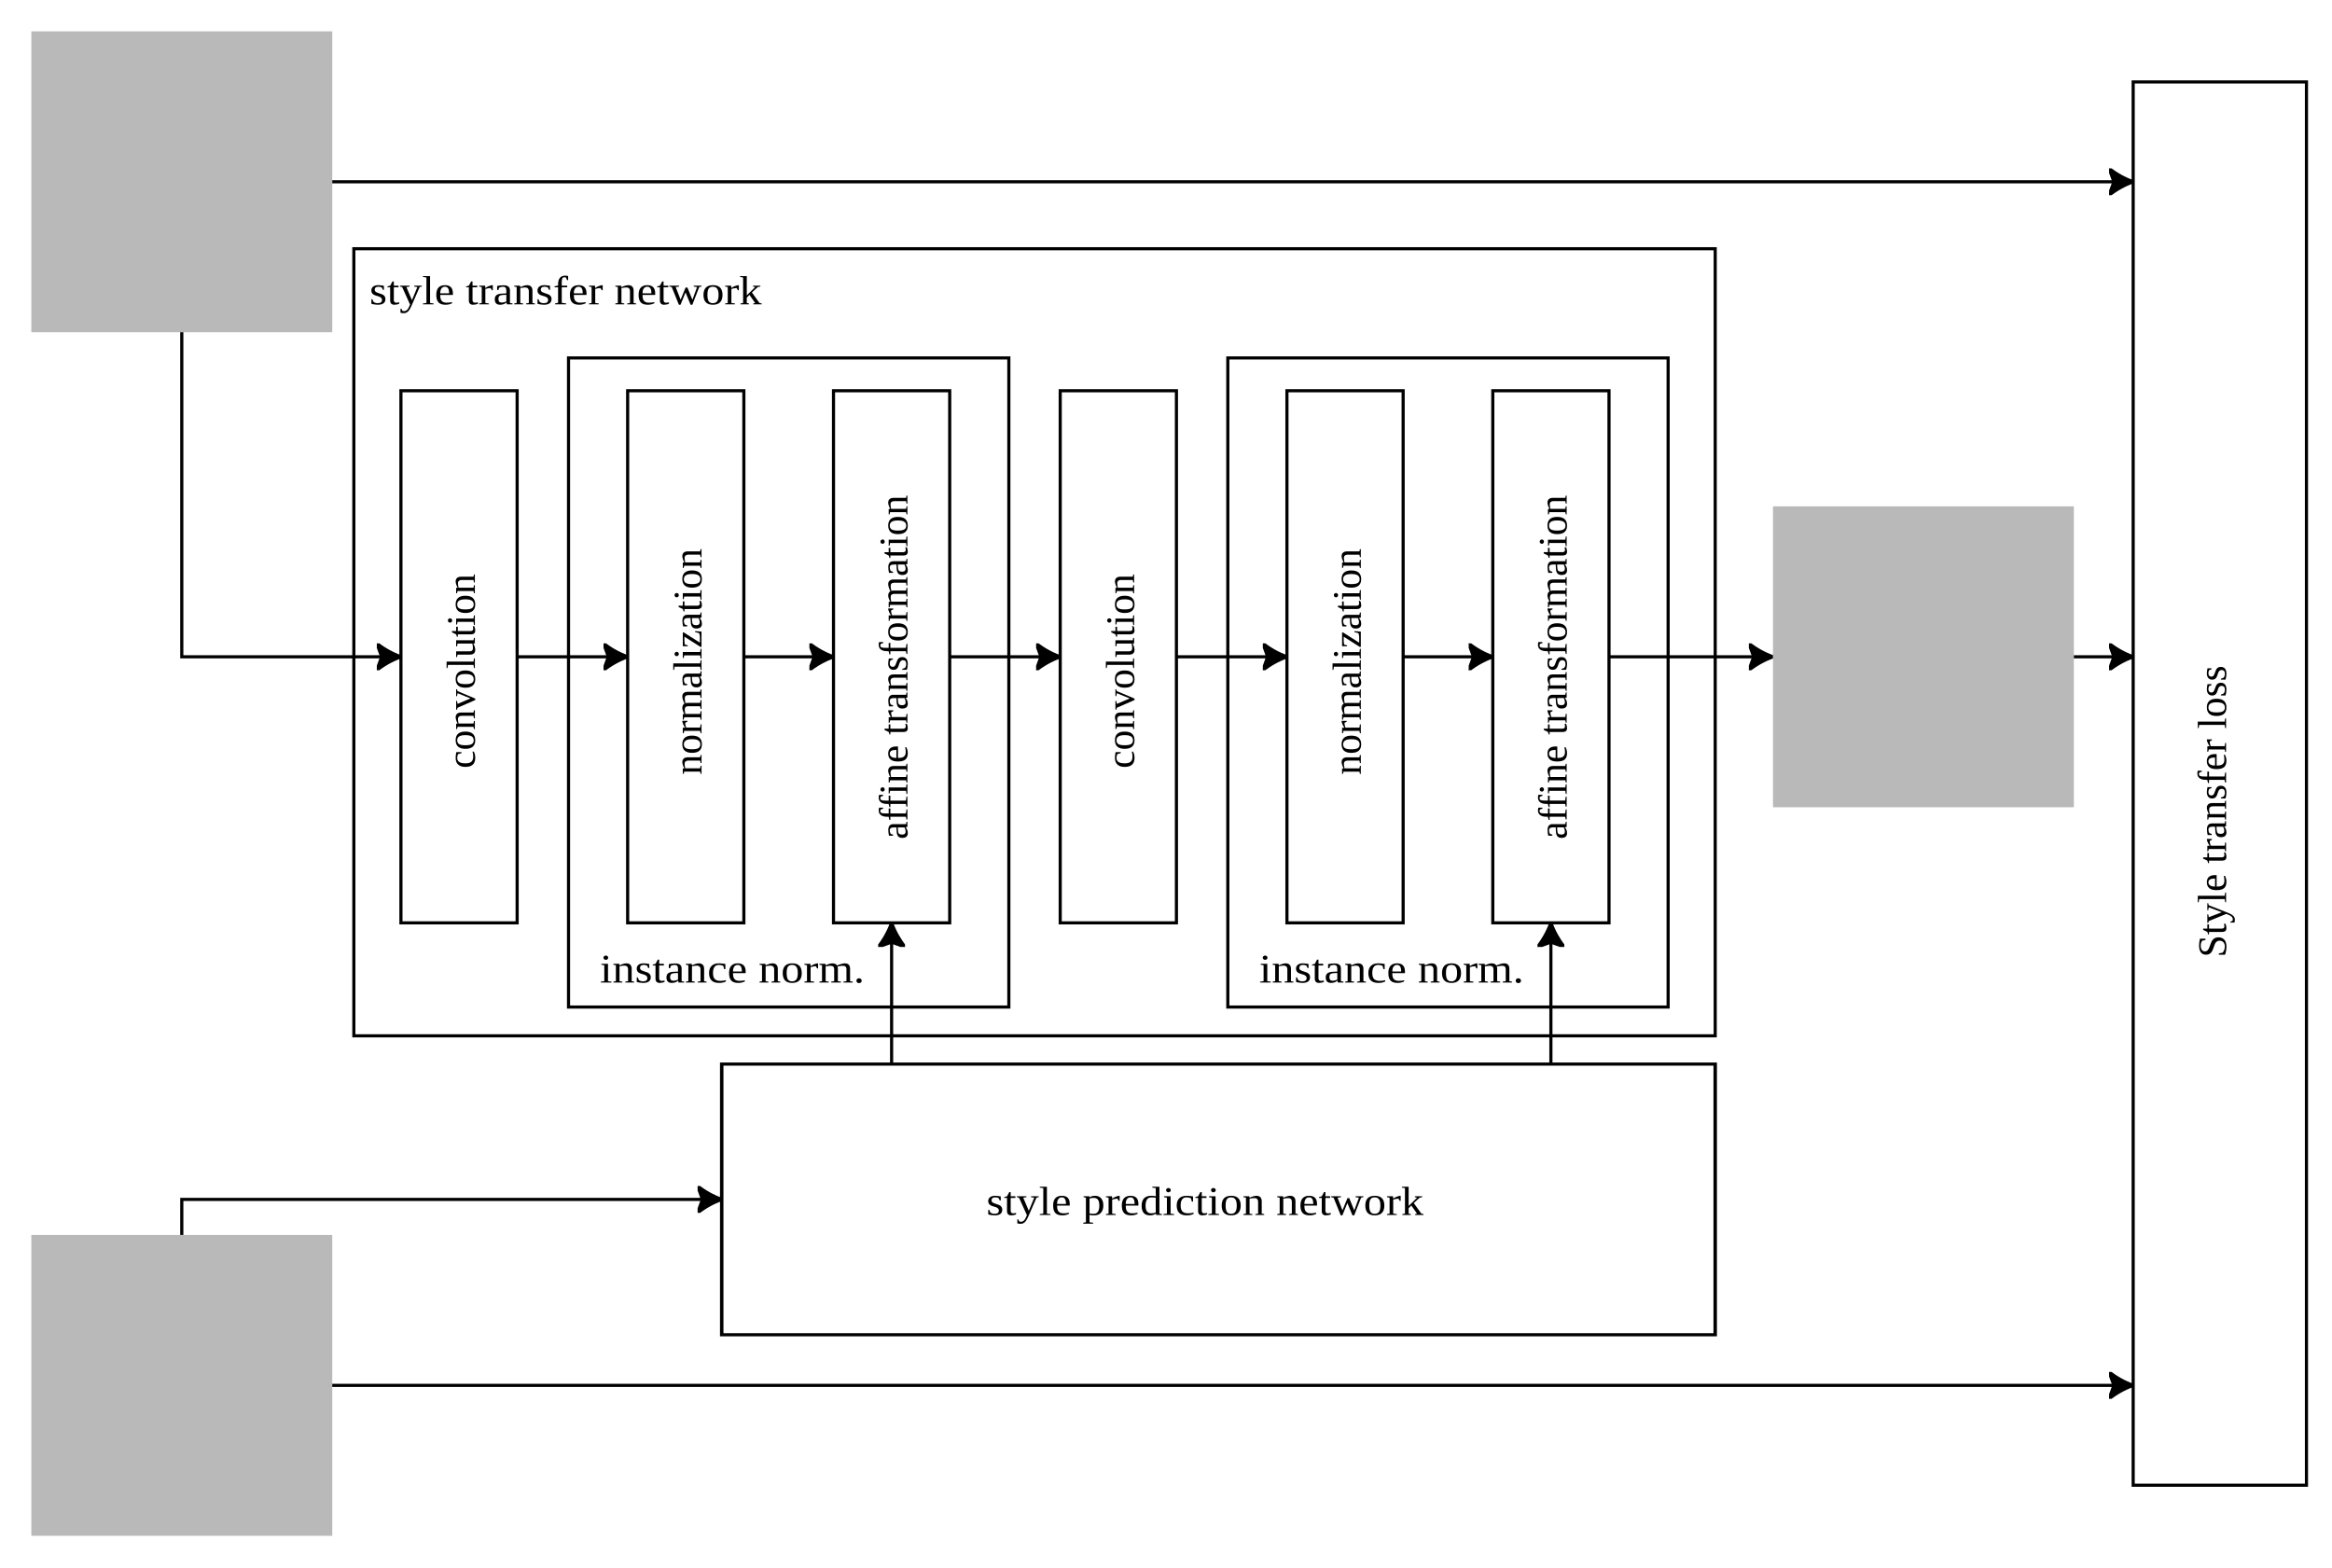
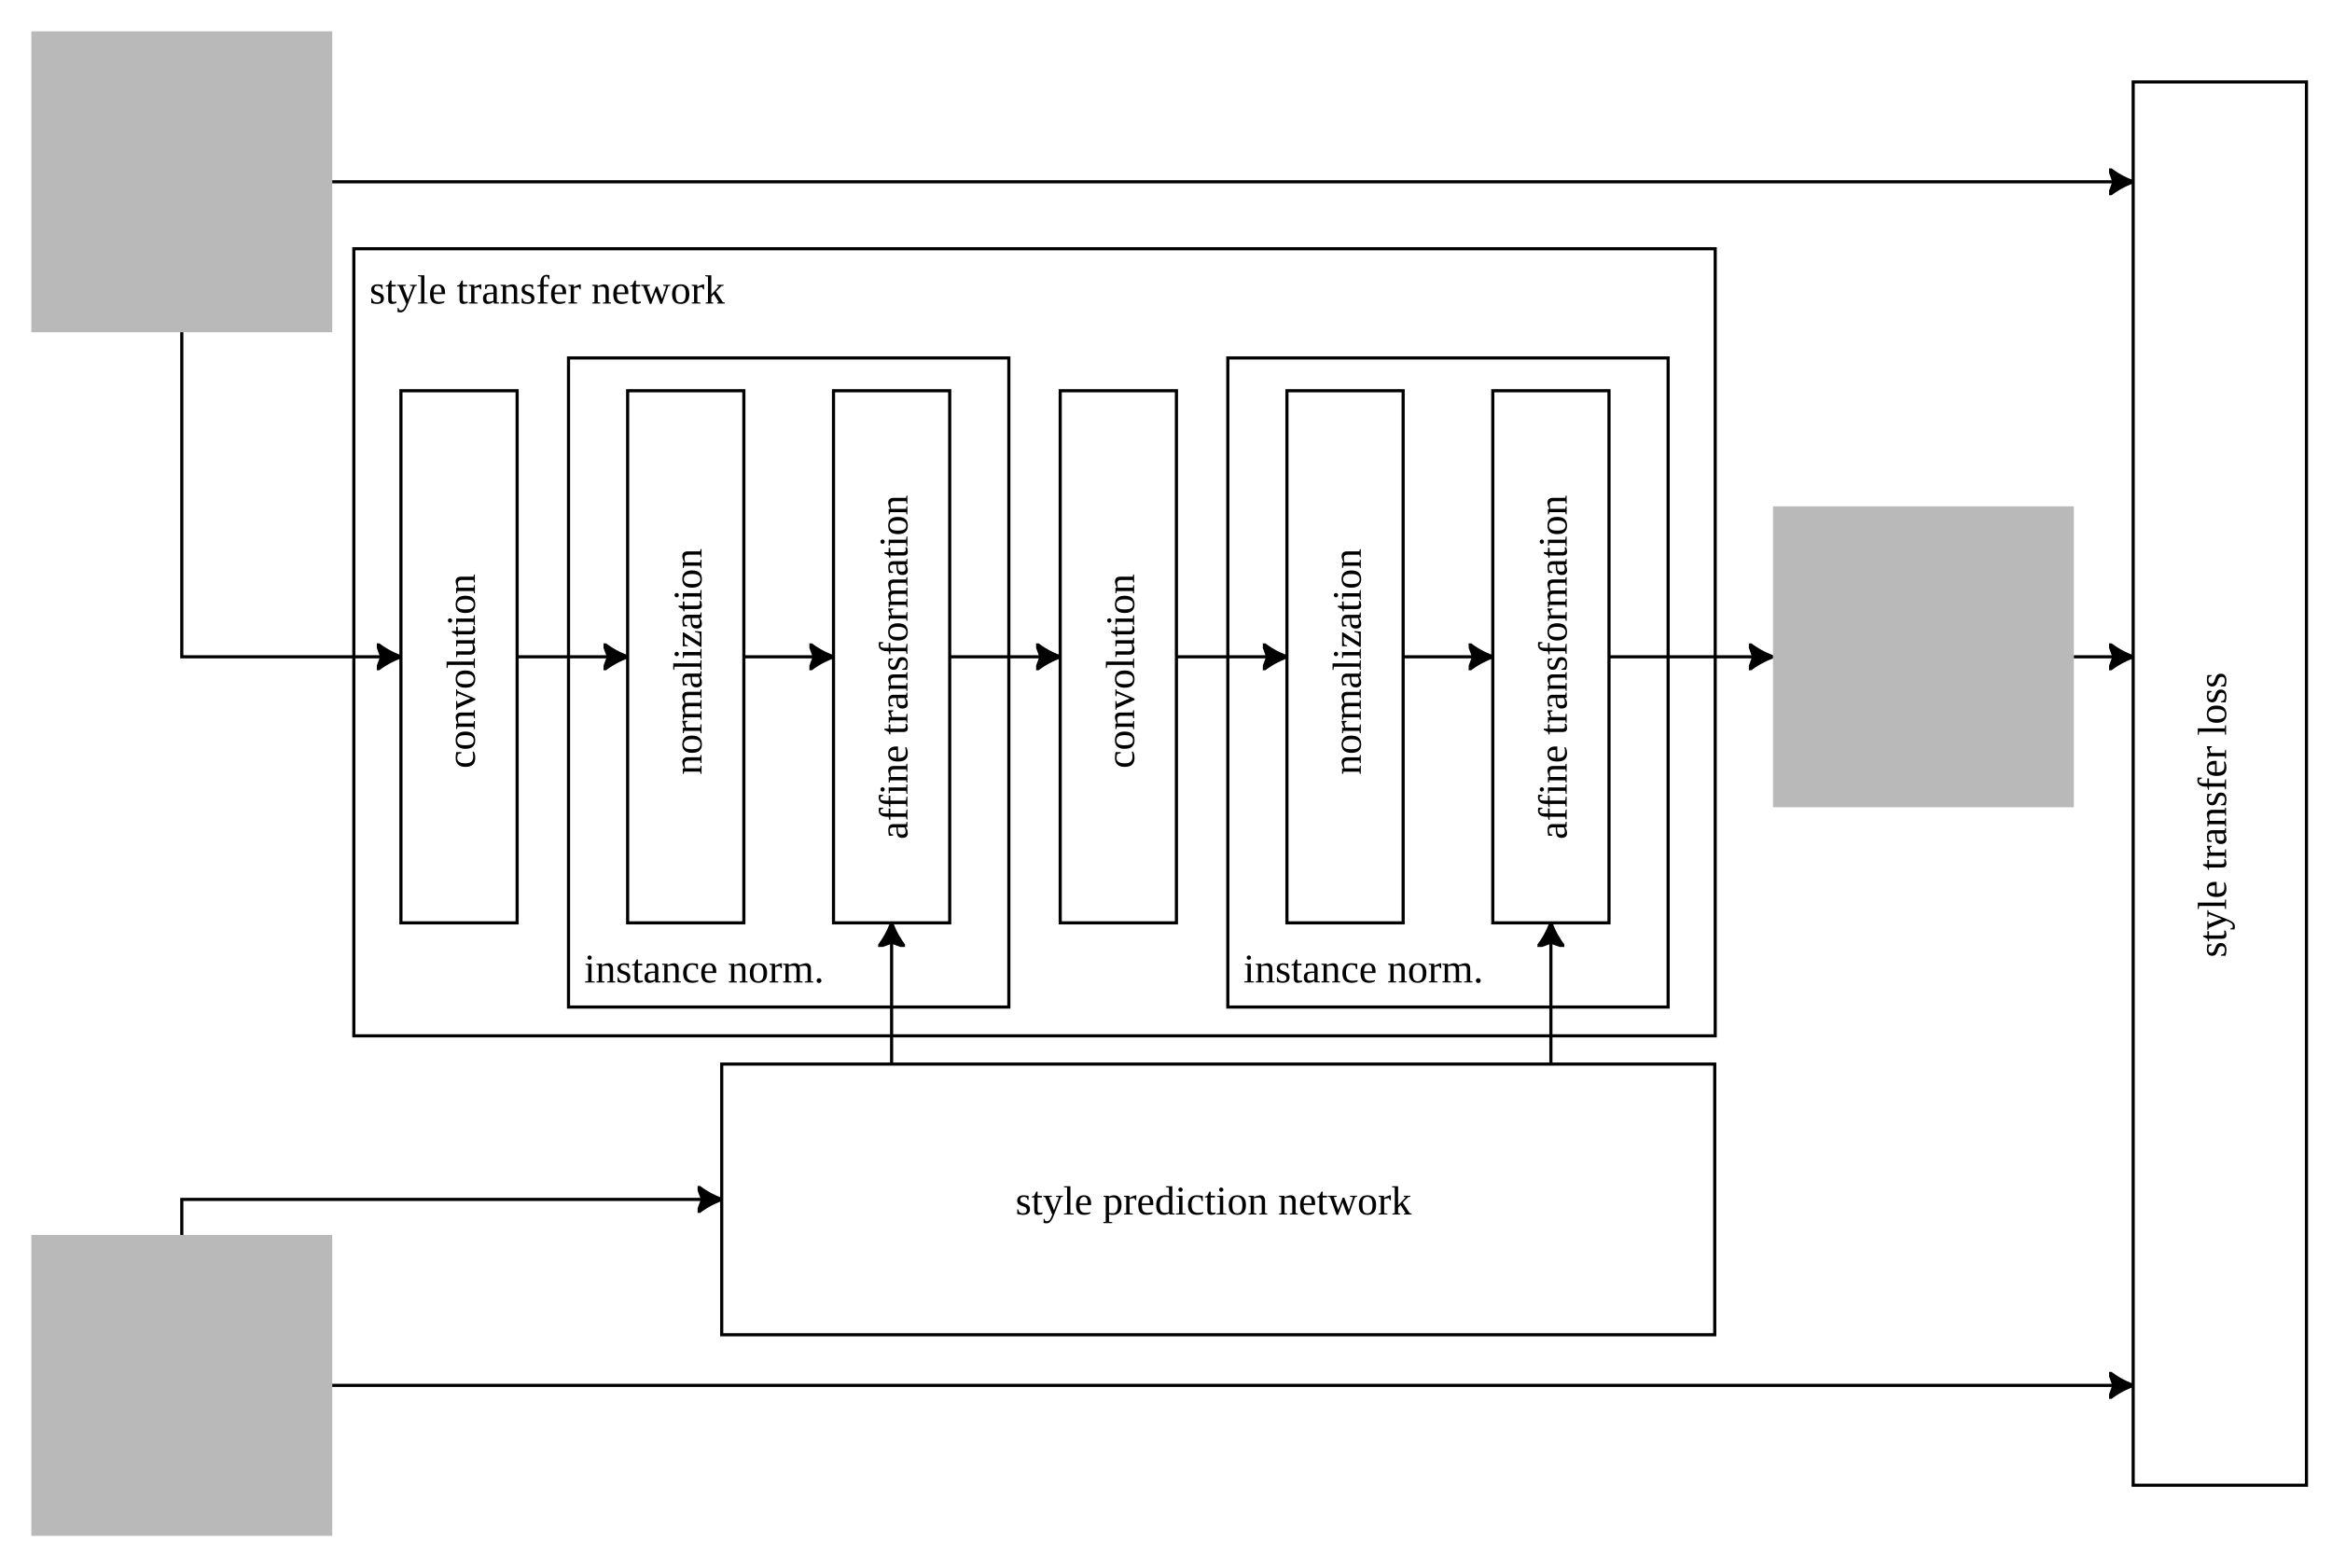
<svg xmlns="http://www.w3.org/2000/svg" xmlns:xlink="http://www.w3.org/1999/xlink" viewBox="0 0 744 500">
  <defs>
    <pattern id="pattern-0" x="0" y="0" width="20" height="20" patternUnits="userSpaceOnUse" viewBox="0 0 100 100">
      <path d="M 0 0 L 50 0 L 50 100 L 0 100 Z" style="fill: black;" />
    </pattern>
    <symbol id="arrow-right" viewBox="0 0 7.69 8.56">
      <path style="stroke: rgb(0, 0, 0);" d="M 7.69 4.28 C 4.911 5.279 2.314 6.725 0 8.56 L 1.55 4.28 L 0 0 C 2.314 1.835 4.911 3.28 7.69 4.28 Z" class="figure-path" />
    </symbol>
    <symbol id="arrow-up" viewBox="0 0 8.56 7.69">
      <path style="stroke: rgb(0, 0, 0);" d="M 4.28 0 a 27.2 27.2 0 0 0 4.28 7.69 L 4.28 6.14 l -4.28 1.55 A 27.17 27.17 0 0 0 4.28 0 Z" class="figure-path" />
    </symbol>
    <symbol id="arrow-left" viewBox="0 0 7.69 8.56">
      <path style="stroke: rgb(0, 0, 0);" d="M 0 4.28 a 27.2 27.2 0 0 0 7.69 -4.28 L 6.14 4.28 l 1.55 4.28 A 27.18 27.18 0 0 0 0 4.28 Z" class="figure-path" />
    </symbol>
    <symbol id="arrow-down" viewBox="0 0 8.56 7.69">
      <path style="stroke: rgb(0, 0, 0);" d="M 4.28 7.69 a 27.2 27.2 0 0 0 -4.28 -7.69 l 4.28 1.55 4.28 -1.55 A 27.18 27.18 0 0 0 4.28 7.69 Z" class="figure-path" />
    </symbol>
  </defs>
  <g transform="matrix(1, 0, 0, 1, 0.000002, 0.000002)">
    <rect x="680.567" width="55.285" height="447.71" style="fill: none; stroke: rgb(0, 0, 0);" class="figure-group figure-box" y="26.145" />
-     <text x="351.685" y="354.277" style="font-size: 13px; white-space: pre;" class="figure-text" transform="matrix(0, -1, 1, 0, 355.92, 657.1562)">Style transfer loss</text>
+     <text x="351.685" y="354.277" style="font-size: 13px; white-space: pre;" class="figure-text" transform="matrix(0, -1, 1, 0, 355.92, 657.1562)">style transfer loss</text>
  </g>
  <rect x="10" y="394" width="96" height="96" id="style-image-placeholder" style="fill: rgb(185, 185, 185);">
    </rect>
  <line style="stroke: rgb(0, 0, 0);" x1="680.567" y1="442" x2="106" y2="442" class="figure-line" />
  <use width="7.69" height="8.56" transform="matrix(1, 0, 0, 1, 672.877, 437.72)" xlink:href="#arrow-right" />
  <path style="fill: none; stroke: rgb(0, 0, 0);" d="M 58 394 L 58 382.67 L 230.257 382.67" class="figure-line" />
  <use width="7.69" height="8.56" transform="matrix(1, 0, 0, 1, 222.5674, 378.3905)" xlink:href="#arrow-right" />
  <rect x="10" y="10" width="96" height="96" id="content-image-placeholder" style="fill: rgb(185, 185, 185);">
    </rect>
  <line style="stroke: rgb(0, 0, 0);" x1="680.567" y1="58" x2="106" y2="58" class="figure-line" />
  <use width="7.69" height="8.56" transform="matrix(1, 0, 0, 1, 672.877, 53.72)" xlink:href="#arrow-right" />
  <g transform="matrix(1, 0, 0, 1, 5.541511, 45.941)" class="filmed-network">
    <rect x="107.35" y="33.418" width="434.327" height="251.118" style="fill: none; stroke: rgb(0, 0, 0);" class="figure-group figure-box figure-filmed-network" />
-     <text x="331.016" y="362.4" style="font-size: 13px; white-space: pre;" class="figure-text" transform="matrix(1.103799, 0, 0, 1, -253.0247, -311.2383)">style transfer network</text>
+     <text x="112.35" y="50.896" style="font-size: 13px; white-space: pre;" class="figure-text">style transfer network</text>
  </g>
  <g transform="matrix(1, 0, 0, 1, -23.85947, 45.94147)">
    <rect x="151.772" y="78.723" width="37.075" height="169.77" style="fill: none; stroke: rgb(0, 0, 0);" class="figure-element figure-box" />
    <text x="153.606" y="135.187" style="font-size: 13px; white-space: pre;" transform="matrix(0, -1, 1, 0, 40.16916, 352.8424)" class="figure-text">convolution</text>
  </g>
  <g transform="matrix(1, 0, 0, 1, -10.54617, 45.94147)">
    <rect x="348.798" y="78.723" width="37.075" height="169.77" style="fill: none; stroke: rgb(0, 0, 0);" class="figure-element figure-box" />
    <text x="538.433" y="126.872" style="font-size: 13px; white-space: pre;" transform="matrix(0, -1, 1, 0, 245.5082, 737.6705)" class="figure-text">convolution</text>
  </g>
  <g transform="matrix(1, 0, 0, 1, 2.767178, 45.94147)">
    <rect x="178.614" y="68.259" width="140.477" height="207.091" style="fill: none; stroke: rgb(0, 0, 0);" class="figure-element figure-box" />
    <g transform="matrix(1, 0, 0, 1, -19.96999, 0)">
      <rect x="217.447" y="78.723" width="37.075" height="169.77" style="fill: none; stroke: rgb(0, 0, 0);" class="figure-element figure-box" />
      <text x="510.559" y="77.567" style="font-size: 13px; white-space: pre;" transform="matrix(0, -1, 0.999999, 0, 163.4455, 711.8111)" class="figure-text">normalization</text>
    </g>
    <line style="stroke: rgb(0, 0, 0);" x1="234.552" y1="163.608" x2="263.153" y2="163.608" class="figure-line" />
    <use width="7.69" height="8.56" transform="matrix(1, 0, 0, 1, 255.463, 159.328)" xlink:href="#arrow-right" />
    <g transform="matrix(1, 0, 0, 1, -19.96999, 0)" class="film-layer">
      <rect x="283.123" y="78.723" width="37.075" height="169.77" style="fill: none; stroke: rgb(0, 0, 0);" class="figure-element figure-box figure-film-layer" />
      <text x="400.91" y="193.092" style="font-size: 13px; white-space: pre;" transform="matrix(0, -1, 1, 0, 113.6058, 622.7486)" class="figure-text">affine transformation</text>
    </g>
-     <text x="355.784" y="362.401" style="font-size: 13px; white-space: pre;" class="figure-text" transform="matrix(1.103799, 0, 0, 1, -204.097, -94.86876)">instance norm.</text>
+     <text x="183.617" y="267.501" style="font-size: 13px; white-space: pre;" class="figure-text">instance norm.</text>
  </g>
  <g transform="matrix(1, 0, 0, 1, -3.889478, 45.94147)">
    <rect x="395.61" y="68.259" width="140.477" height="207.09" style="fill: none; stroke: rgb(0, 0, 0);" class="figure-element figure-box" />
    <g>
      <rect x="414.474" y="78.723" width="37.075" height="169.77" style="fill: none; stroke: rgb(0, 0, 0);" class="figure-element figure-box" />
      <text x="481.441" y="304.003" style="font-size: 13px; white-space: pre;" transform="matrix(0, -1, 0.999997, 0.000002, 134.0358, 682.7012)" class="figure-text">normalization</text>
    </g>
    <line style="stroke: rgb(0, 0, 0);" x1="451.549" y1="163.608" x2="480.149" y2="163.608" class="figure-line" />
    <use width="7.69" height="8.56" transform="matrix(1, 0, 0, 1, 472.459, 159.328)" xlink:href="#arrow-right" />
    <g class="film-layer">
      <rect x="480.149" y="78.723" width="37.075" height="169.77" style="fill: none; stroke: rgb(0, 0, 0);" class="figure-element figure-box figure-film-layer" />
      <text x="603.791" y="32.789" style="font-size: 13px; white-space: pre;" transform="matrix(0, -1, 0.999998, 0, 470.9287, 825.6236)" class="figure-text">affine transformation</text>
    </g>
-     <text x="355.784" y="362.401" style="font-size: 13px; white-space: pre;" class="figure-text" transform="matrix(1.103799, 0, 0, 1, 12.89897, -94.86976)">instance norm.</text>
+     <text x="400.613" y="267.5" style="font-size: 13px; white-space: pre;" class="figure-text">instance norm.</text>
  </g>
  <line style="stroke: rgb(0, 0, 0);" x1="164.988" y1="209.549" x2="200.245" y2="209.549" class="figure-line" />
  <use width="7.69" height="8.56" transform="matrix(1, 0, 0, 1, 192.5542, 205.269)" xlink:href="#arrow-right" />
  <line style="stroke: rgb(0, 0, 0);" x1="302.996" y1="209.549" x2="338.251" y2="209.549" class="figure-line" />
  <use width="7.69" height="8.56" transform="matrix(1, 0, 0, 1, 330.5618, 205.269)" xlink:href="#arrow-right" />
  <line style="stroke: rgb(0, 0, 0);" x1="375.327" y1="209.549" x2="410.585" y2="209.549" class="figure-line" />
  <use width="7.69" height="8.56" transform="matrix(1, 0, 0, 1, 402.8945, 205.269)" xlink:href="#arrow-right" />
  <path style="fill: none; stroke: rgb(0, 0, 0);" d="M 58 106 L 58 209.55 L 127.913 209.55" class="figure-line" />
  <use width="7.69" height="8.56" transform="matrix(1, 0, 0, 1, 120.2225, 205.2695)" xlink:href="#arrow-right" />
  <line style="stroke: rgb(0, 0, 0);" x1="513.335" y1="209.55" x2="565.647" y2="209.55" class="figure-line" />
  <use width="7.69" height="8.56" transform="matrix(1, 0, 0, 1, 557.957, 205.27)" xlink:href="#arrow-right" />
-   <g transform="matrix(1.103799, 0, 0, 1, -50.68374, 25.23399)" class="film-generator">
-     <rect x="254.522" y="314.258" width="287.155" height="86.357" style="fill: none; stroke: rgb(0, 0, 0);" class="figure-group figure-box figure-film-generator" />
-     <text x="331.016" y="362.4" style="font-size: 13px; white-space: pre;" class="figure-text">style prediction network</text>
+   <g transform="matrix(1, 0, 0, 1, -24.26463, 25.23399)" class="film-generator">
+     <rect x="254.522" y="314.258" width="316.818" height="86.357" style="fill: none; stroke: rgb(0, 0, 0);" class="figure-group figure-box figure-film-generator" />
+     <text x="348.265" y="362.242" style="font-size: 13px; white-space: pre;" class="figure-text">style prediction network</text>
  </g>
  <line style="stroke: rgb(0, 0, 0);" x1="284.458" y1="339.492" x2="284.458" y2="294.434" class="figure-line" />
  <use width="8.56" height="7.69" transform="matrix(1, 0, 0, 1, 280.1777, 294.434)" xlink:href="#arrow-up" />
  <line style="stroke: rgb(0, 0, 0);" x1="494.797" y1="339.492" x2="494.797" y2="294.434" class="figure-line" />
  <use width="8.56" height="7.69" transform="matrix(1, 0, 0, 1, 490.517, 294.434)" xlink:href="#arrow-up" />
  <rect x="565.647" y="161.55" width="96" height="96" id="stylized-image-placeholder" style="fill: rgb(185, 185, 185);">
    </rect>
  <line style="stroke: rgb(0, 0, 0);" x1="680.567" y1="209.55" x2="661.647" y2="209.55" class="figure-line" />
  <use width="7.69" height="8.56" transform="matrix(1, 0, 0, 1, 672.877, 205.27)" xlink:href="#arrow-right" />
</svg>
